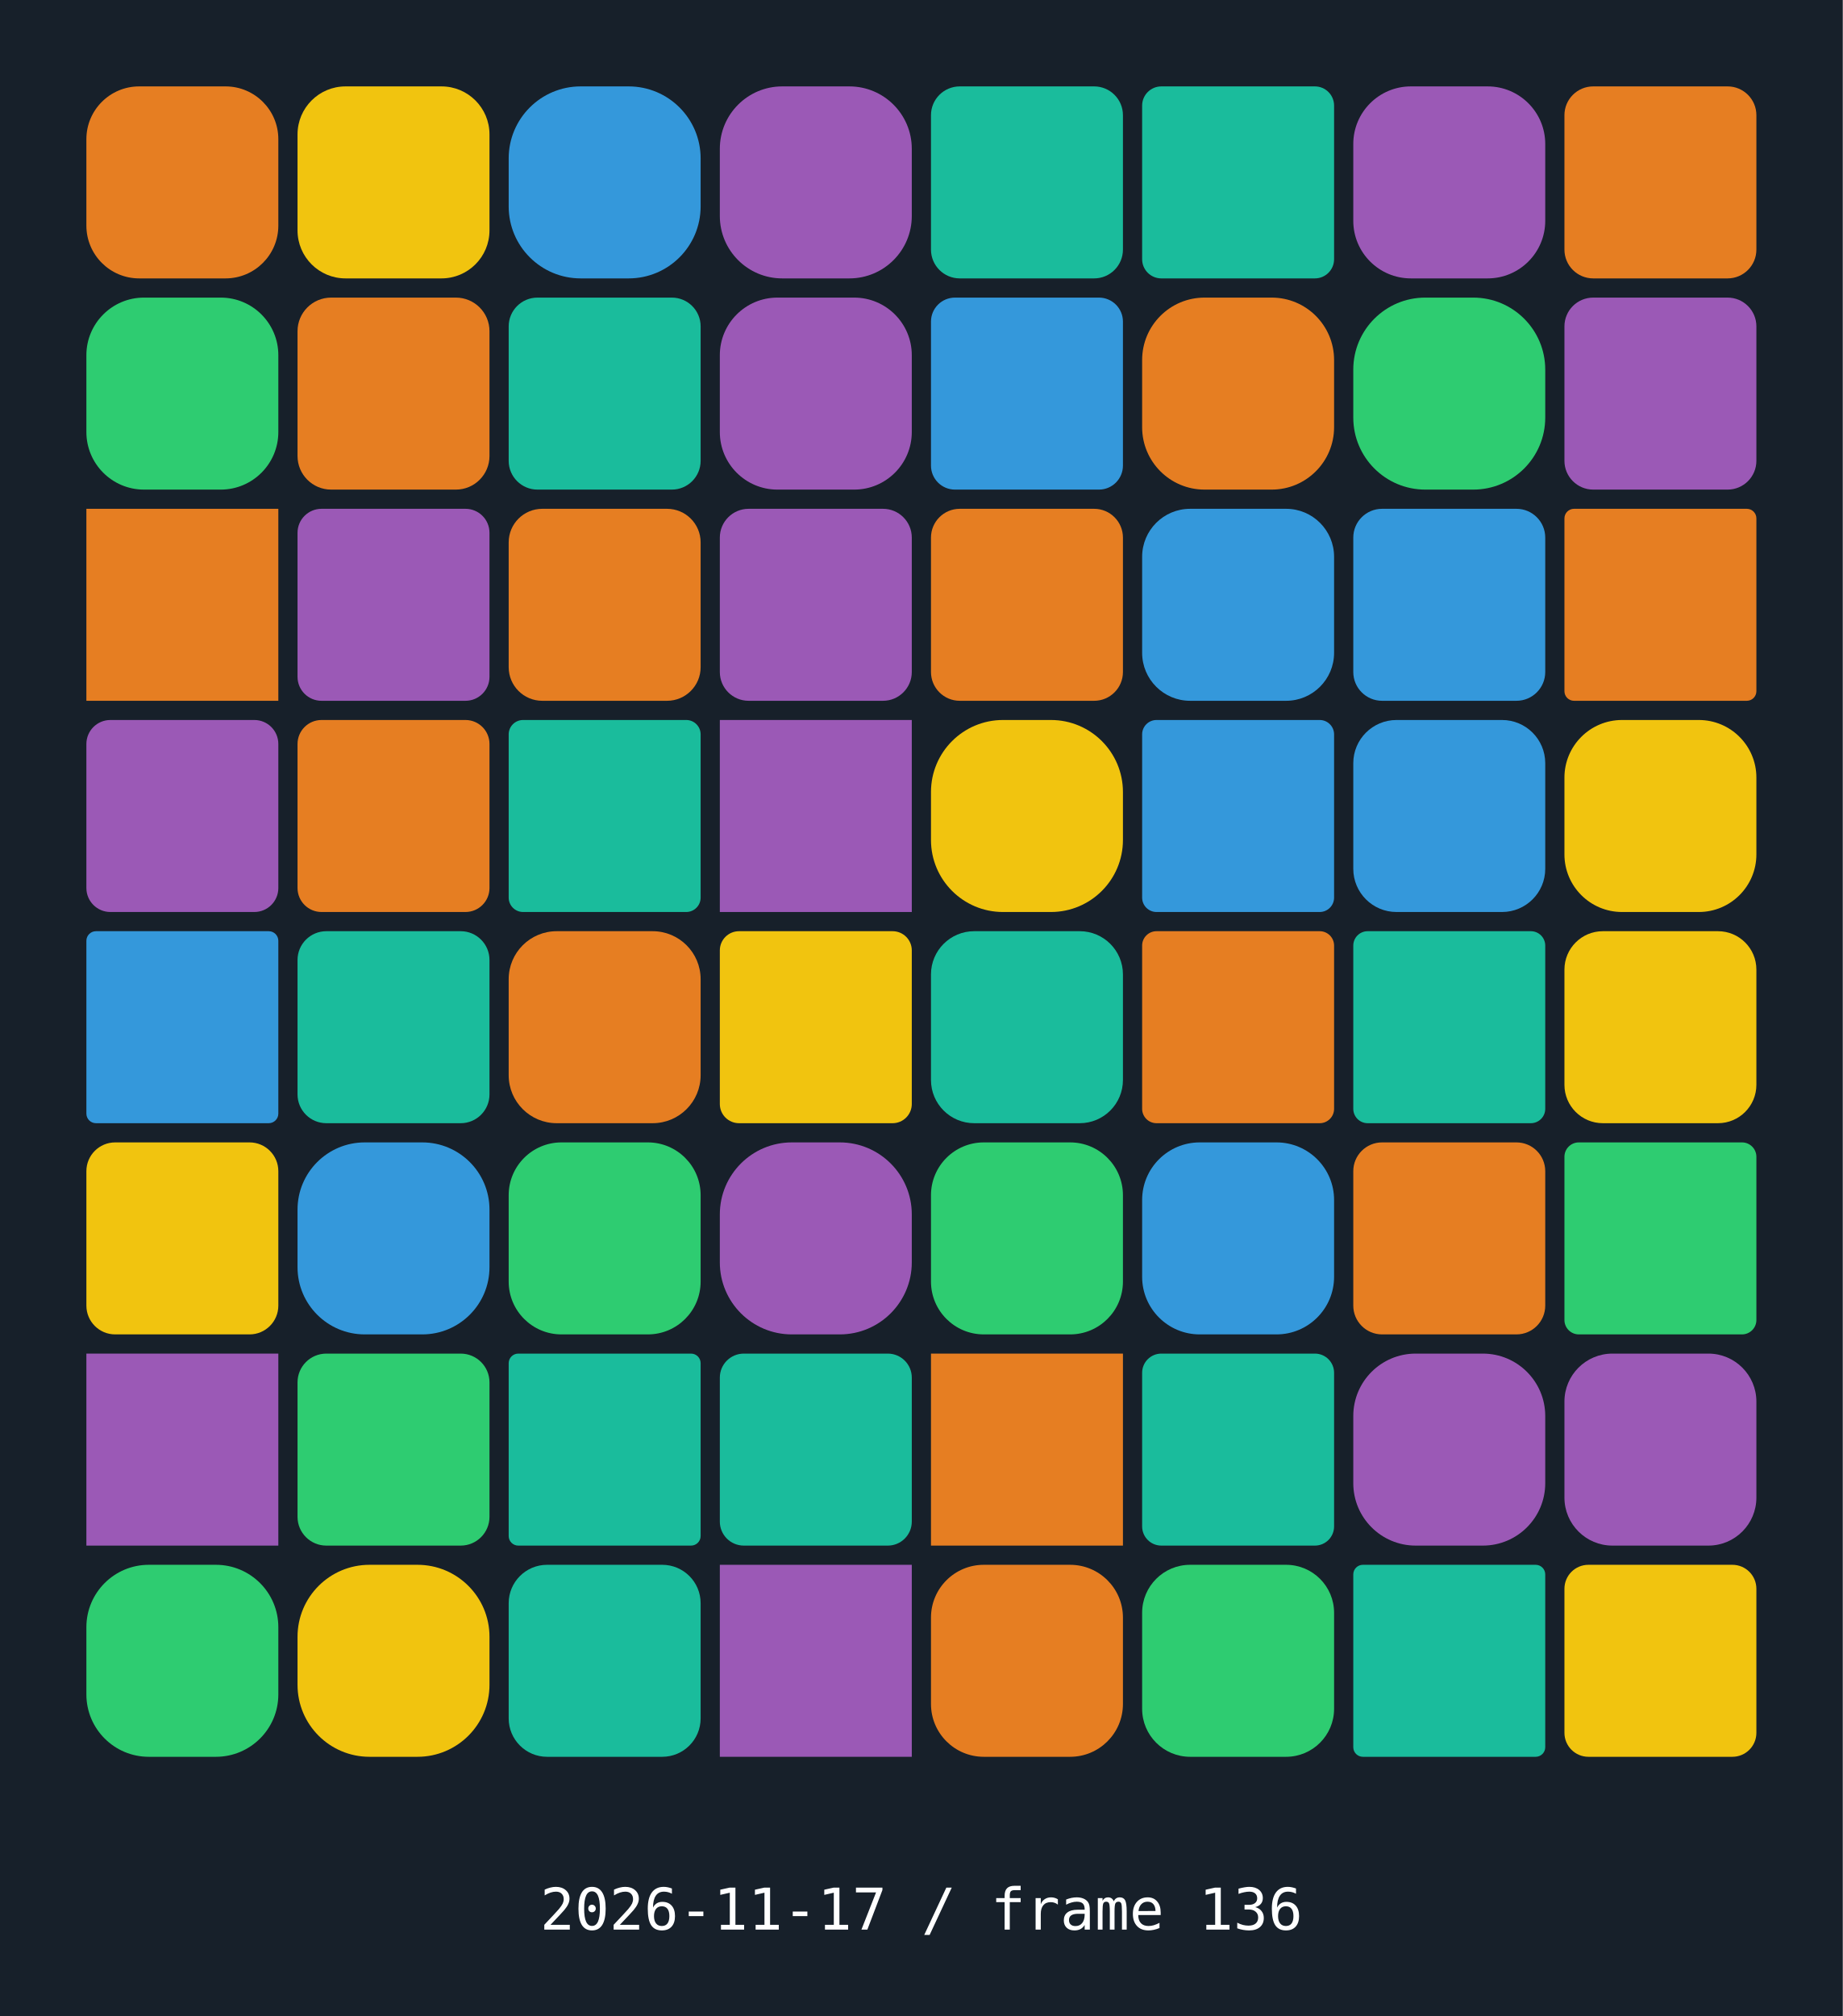
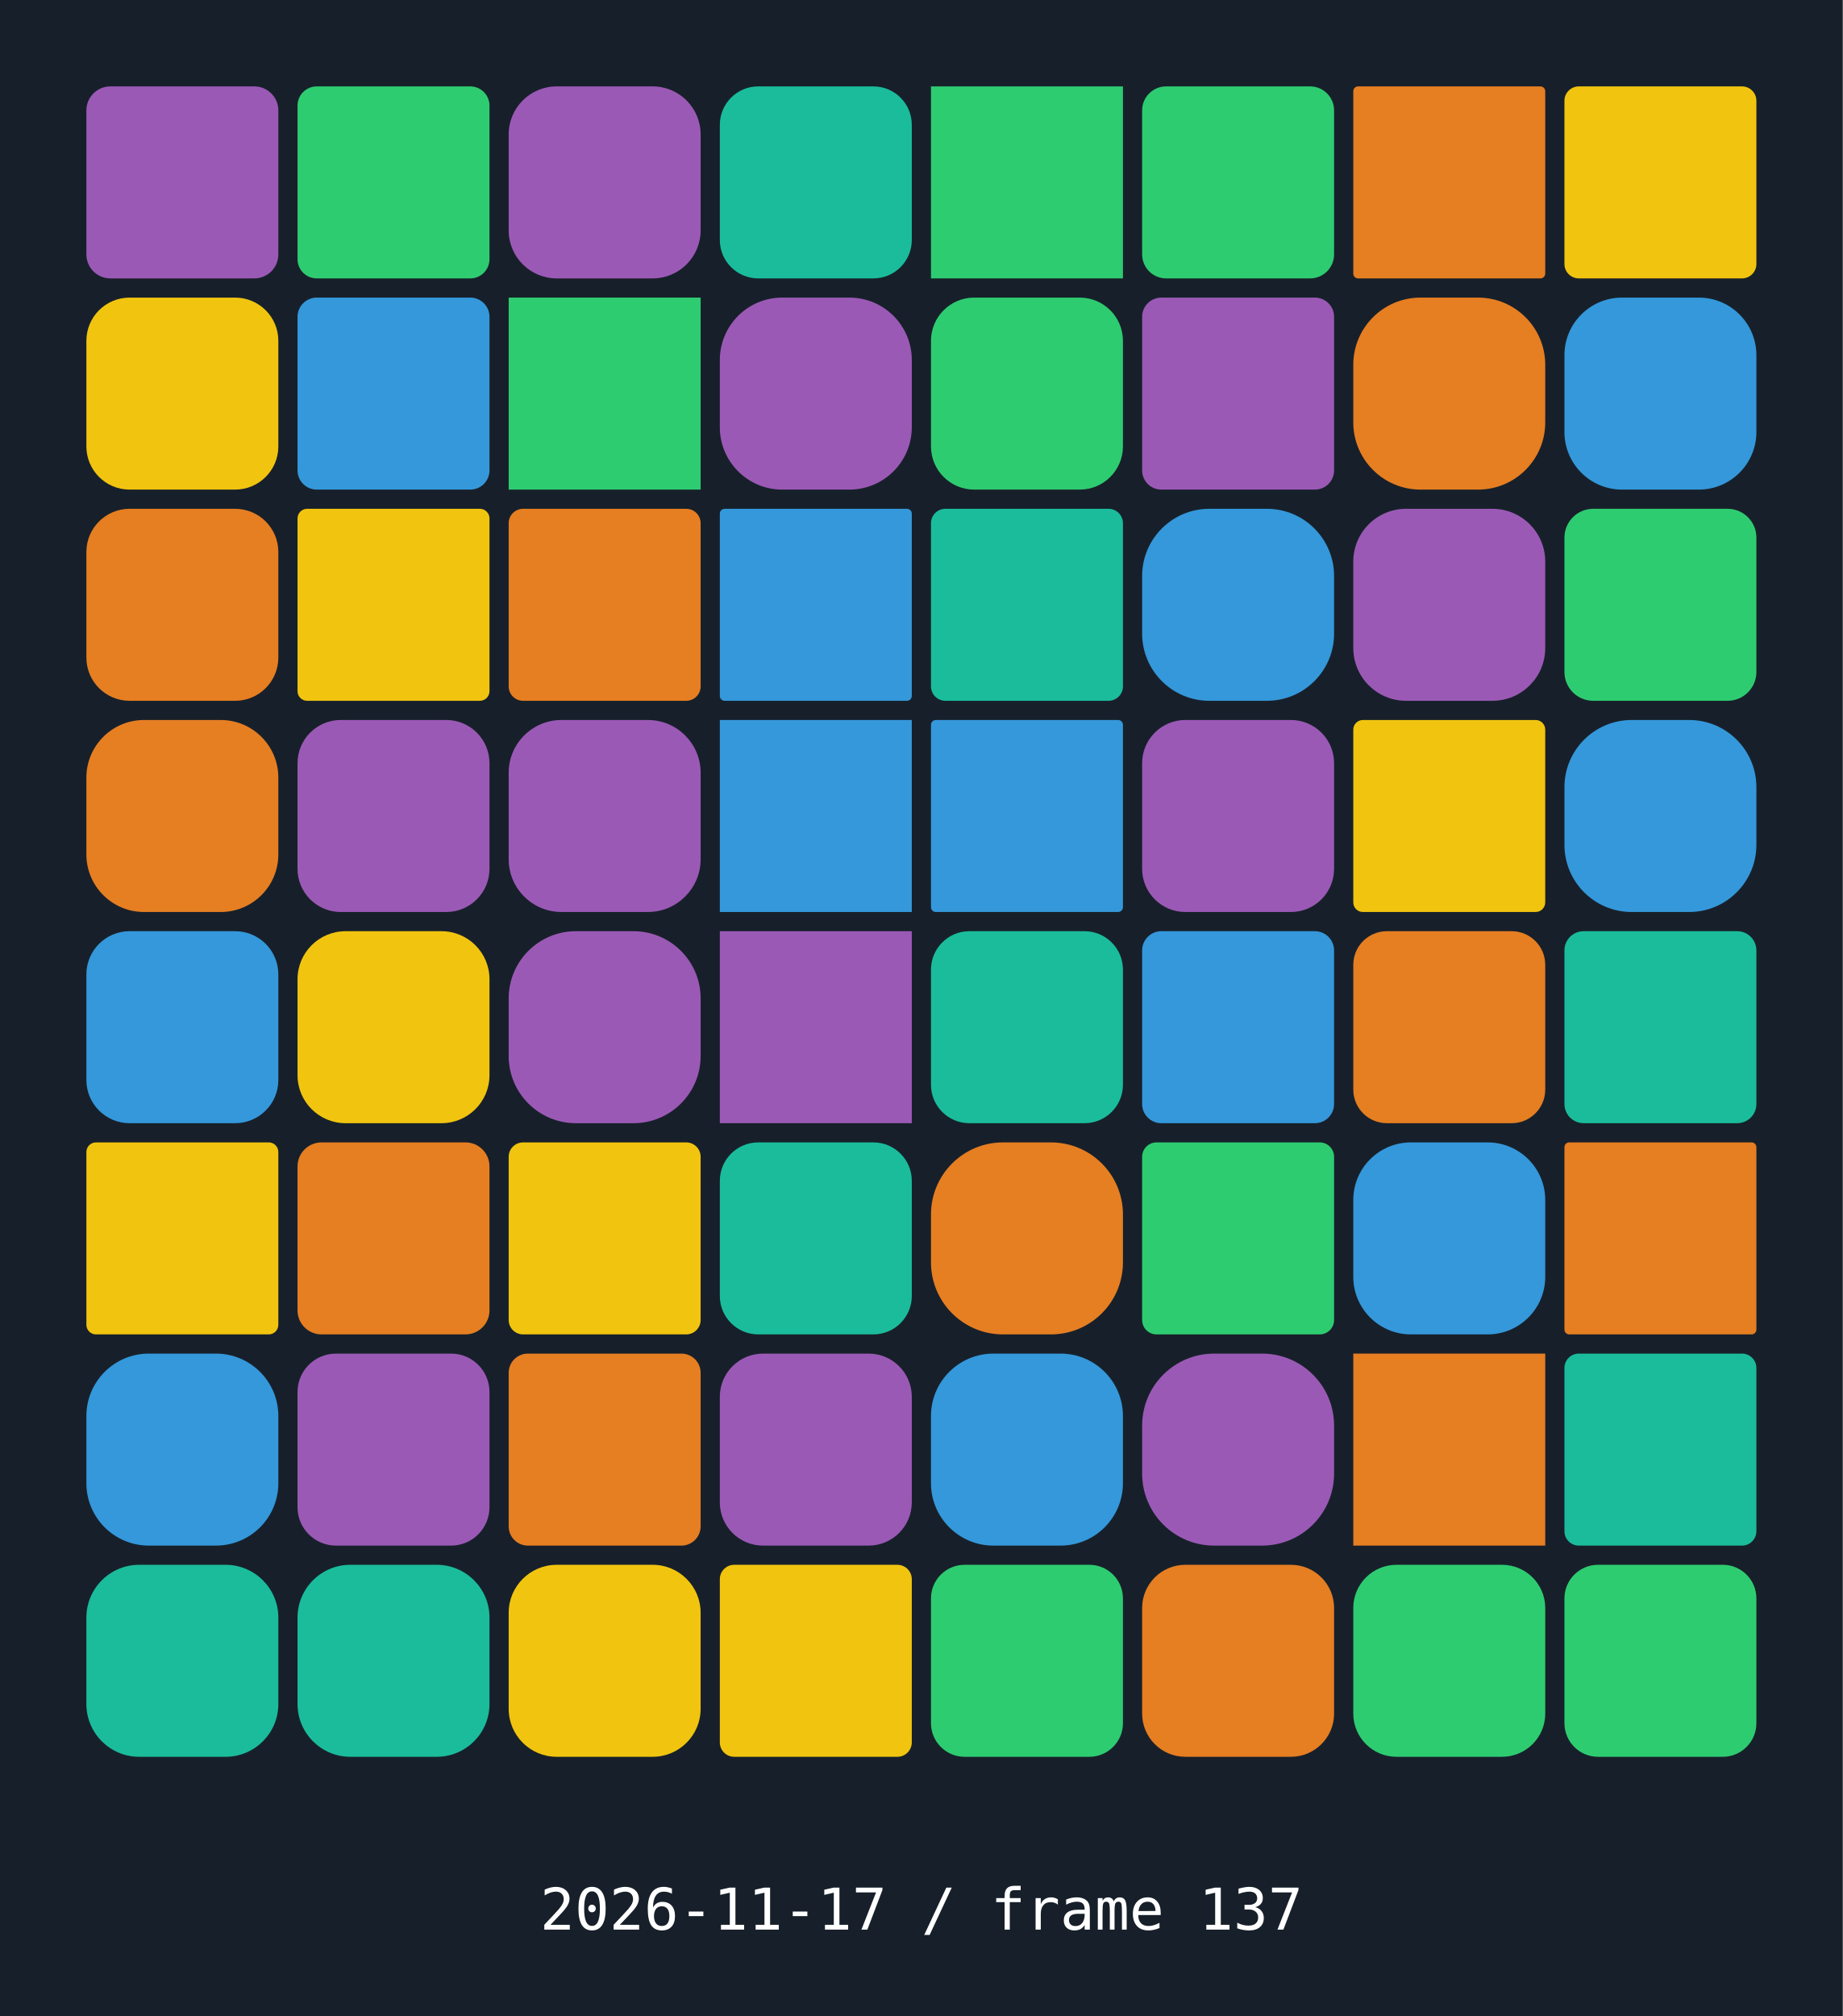
<svg xmlns="http://www.w3.org/2000/svg" width="384" height="420" viewBox="0 0 384 420">
  <rect width="384" height="420" fill="#17202a" />
-   <rect x="18" y="18" width="40" height="40" rx="11" fill="#e67e22" />
-   <rect x="62" y="18" width="40" height="40" rx="10" fill="#f1c40f" />
-   <rect x="106" y="18" width="40" height="40" rx="15" fill="#3498db" />
-   <rect x="150" y="18" width="40" height="40" rx="13" fill="#9b59b6" />
-   <rect x="194" y="18" width="40" height="40" rx="6" fill="#1abc9c" />
-   <rect x="238" y="18" width="40" height="40" rx="4" fill="#1abc9c" />
-   <rect x="282" y="18" width="40" height="40" rx="12" fill="#9b59b6" />
-   <rect x="326" y="18" width="40" height="40" rx="6" fill="#e67e22" />
-   <rect x="18" y="62" width="40" height="40" rx="12" fill="#2ecc71" />
-   <rect x="62" y="62" width="40" height="40" rx="7" fill="#e67e22" />
-   <rect x="106" y="62" width="40" height="40" rx="6" fill="#1abc9c" />
-   <rect x="150" y="62" width="40" height="40" rx="12" fill="#9b59b6" />
-   <rect x="194" y="62" width="40" height="40" rx="5" fill="#3498db" />
-   <rect x="238" y="62" width="40" height="40" rx="13" fill="#e67e22" />
-   <rect x="282" y="62" width="40" height="40" rx="15" fill="#2ecc71" />
-   <rect x="326" y="62" width="40" height="40" rx="6" fill="#9b59b6" />
-   <rect x="18" y="106" width="40" height="40" rx="0" fill="#e67e22" />
-   <rect x="62" y="106" width="40" height="40" rx="5" fill="#9b59b6" />
-   <rect x="106" y="106" width="40" height="40" rx="7" fill="#e67e22" />
-   <rect x="150" y="106" width="40" height="40" rx="6" fill="#9b59b6" />
-   <rect x="194" y="106" width="40" height="40" rx="6" fill="#e67e22" />
-   <rect x="238" y="106" width="40" height="40" rx="10" fill="#3498db" />
-   <rect x="282" y="106" width="40" height="40" rx="6" fill="#3498db" />
-   <rect x="326" y="106" width="40" height="40" rx="2" fill="#e67e22" />
-   <rect x="18" y="150" width="40" height="40" rx="5" fill="#9b59b6" />
-   <rect x="62" y="150" width="40" height="40" rx="5" fill="#e67e22" />
-   <rect x="106" y="150" width="40" height="40" rx="3" fill="#1abc9c" />
-   <rect x="150" y="150" width="40" height="40" rx="0" fill="#9b59b6" />
-   <rect x="194" y="150" width="40" height="40" rx="15" fill="#f1c40f" />
-   <rect x="238" y="150" width="40" height="40" rx="3" fill="#3498db" />
-   <rect x="282" y="150" width="40" height="40" rx="9" fill="#3498db" />
-   <rect x="326" y="150" width="40" height="40" rx="12" fill="#f1c40f" />
-   <rect x="18" y="194" width="40" height="40" rx="2" fill="#3498db" />
-   <rect x="62" y="194" width="40" height="40" rx="6" fill="#1abc9c" />
-   <rect x="106" y="194" width="40" height="40" rx="10" fill="#e67e22" />
-   <rect x="150" y="194" width="40" height="40" rx="4" fill="#f1c40f" />
-   <rect x="194" y="194" width="40" height="40" rx="9" fill="#1abc9c" />
-   <rect x="238" y="194" width="40" height="40" rx="3" fill="#e67e22" />
-   <rect x="282" y="194" width="40" height="40" rx="3" fill="#1abc9c" />
-   <rect x="326" y="194" width="40" height="40" rx="8" fill="#f1c40f" />
-   <rect x="18" y="238" width="40" height="40" rx="6" fill="#f1c40f" />
-   <rect x="62" y="238" width="40" height="40" rx="14" fill="#3498db" />
-   <rect x="106" y="238" width="40" height="40" rx="11" fill="#2ecc71" />
-   <rect x="150" y="238" width="40" height="40" rx="15" fill="#9b59b6" />
-   <rect x="194" y="238" width="40" height="40" rx="11" fill="#2ecc71" />
-   <rect x="238" y="238" width="40" height="40" rx="12" fill="#3498db" />
-   <rect x="282" y="238" width="40" height="40" rx="6" fill="#e67e22" />
-   <rect x="326" y="238" width="40" height="40" rx="3" fill="#2ecc71" />
-   <rect x="18" y="282" width="40" height="40" rx="0" fill="#9b59b6" />
-   <rect x="62" y="282" width="40" height="40" rx="6" fill="#2ecc71" />
-   <rect x="106" y="282" width="40" height="40" rx="2" fill="#1abc9c" />
-   <rect x="150" y="282" width="40" height="40" rx="5" fill="#1abc9c" />
-   <rect x="194" y="282" width="40" height="40" rx="0" fill="#e67e22" />
-   <rect x="238" y="282" width="40" height="40" rx="4" fill="#1abc9c" />
-   <rect x="282" y="282" width="40" height="40" rx="13" fill="#9b59b6" />
-   <rect x="326" y="282" width="40" height="40" rx="10" fill="#9b59b6" />
-   <rect x="18" y="326" width="40" height="40" rx="13" fill="#2ecc71" />
-   <rect x="62" y="326" width="40" height="40" rx="15" fill="#f1c40f" />
-   <rect x="106" y="326" width="40" height="40" rx="8" fill="#1abc9c" />
-   <rect x="150" y="326" width="40" height="40" rx="0" fill="#9b59b6" />
-   <rect x="194" y="326" width="40" height="40" rx="11" fill="#e67e22" />
-   <rect x="238" y="326" width="40" height="40" rx="10" fill="#2ecc71" />
-   <rect x="282" y="326" width="40" height="40" rx="2" fill="#1abc9c" />
-   <rect x="326" y="326" width="40" height="40" rx="5" fill="#f1c40f" />
-   <text x="192" y="402" text-anchor="middle" fill="#ffffff" font-family="monospace">2026-11-17 / frame 136</text>
+   <rect x="18" y="18" width="40" height="40" rx="5" fill="#9b59b6" />
+   <rect x="62" y="18" width="40" height="40" rx="4" fill="#2ecc71" />
+   <rect x="106" y="18" width="40" height="40" rx="10" fill="#9b59b6" />
+   <rect x="150" y="18" width="40" height="40" rx="8" fill="#1abc9c" />
+   <rect x="194" y="18" width="40" height="40" rx="0" fill="#2ecc71" />
+   <rect x="238" y="18" width="40" height="40" rx="5" fill="#2ecc71" />
+   <rect x="282" y="18" width="40" height="40" rx="1" fill="#e67e22" />
+   <rect x="326" y="18" width="40" height="40" rx="3" fill="#f1c40f" />
+   <rect x="18" y="62" width="40" height="40" rx="9" fill="#f1c40f" />
+   <rect x="62" y="62" width="40" height="40" rx="4" fill="#3498db" />
+   <rect x="106" y="62" width="40" height="40" rx="0" fill="#2ecc71" />
+   <rect x="150" y="62" width="40" height="40" rx="13" fill="#9b59b6" />
+   <rect x="194" y="62" width="40" height="40" rx="9" fill="#2ecc71" />
+   <rect x="238" y="62" width="40" height="40" rx="4" fill="#9b59b6" />
+   <rect x="282" y="62" width="40" height="40" rx="14" fill="#e67e22" />
+   <rect x="326" y="62" width="40" height="40" rx="12" fill="#3498db" />
+   <rect x="18" y="106" width="40" height="40" rx="9" fill="#e67e22" />
+   <rect x="62" y="106" width="40" height="40" rx="2" fill="#f1c40f" />
+   <rect x="106" y="106" width="40" height="40" rx="3" fill="#e67e22" />
+   <rect x="150" y="106" width="40" height="40" rx="1" fill="#3498db" />
+   <rect x="194" y="106" width="40" height="40" rx="3" fill="#1abc9c" />
+   <rect x="238" y="106" width="40" height="40" rx="14" fill="#3498db" />
+   <rect x="282" y="106" width="40" height="40" rx="11" fill="#9b59b6" />
+   <rect x="326" y="106" width="40" height="40" rx="6" fill="#2ecc71" />
+   <rect x="18" y="150" width="40" height="40" rx="12" fill="#e67e22" />
+   <rect x="62" y="150" width="40" height="40" rx="9" fill="#9b59b6" />
+   <rect x="106" y="150" width="40" height="40" rx="11" fill="#9b59b6" />
+   <rect x="150" y="150" width="40" height="40" rx="0" fill="#3498db" />
+   <rect x="194" y="150" width="40" height="40" rx="1" fill="#3498db" />
+   <rect x="238" y="150" width="40" height="40" rx="9" fill="#9b59b6" />
+   <rect x="282" y="150" width="40" height="40" rx="2" fill="#f1c40f" />
+   <rect x="326" y="150" width="40" height="40" rx="14" fill="#3498db" />
+   <rect x="18" y="194" width="40" height="40" rx="9" fill="#3498db" />
+   <rect x="62" y="194" width="40" height="40" rx="10" fill="#f1c40f" />
+   <rect x="106" y="194" width="40" height="40" rx="14" fill="#9b59b6" />
+   <rect x="150" y="194" width="40" height="40" rx="0" fill="#9b59b6" />
+   <rect x="194" y="194" width="40" height="40" rx="8" fill="#1abc9c" />
+   <rect x="238" y="194" width="40" height="40" rx="4" fill="#3498db" />
+   <rect x="282" y="194" width="40" height="40" rx="7" fill="#e67e22" />
+   <rect x="326" y="194" width="40" height="40" rx="4" fill="#1abc9c" />
+   <rect x="18" y="238" width="40" height="40" rx="2" fill="#f1c40f" />
+   <rect x="62" y="238" width="40" height="40" rx="5" fill="#e67e22" />
+   <rect x="106" y="238" width="40" height="40" rx="3" fill="#f1c40f" />
+   <rect x="150" y="238" width="40" height="40" rx="8" fill="#1abc9c" />
+   <rect x="194" y="238" width="40" height="40" rx="15" fill="#e67e22" />
+   <rect x="238" y="238" width="40" height="40" rx="3" fill="#2ecc71" />
+   <rect x="282" y="238" width="40" height="40" rx="12" fill="#3498db" />
+   <rect x="326" y="238" width="40" height="40" rx="1" fill="#e67e22" />
+   <rect x="18" y="282" width="40" height="40" rx="13" fill="#3498db" />
+   <rect x="62" y="282" width="40" height="40" rx="8" fill="#9b59b6" />
+   <rect x="106" y="282" width="40" height="40" rx="4" fill="#e67e22" />
+   <rect x="150" y="282" width="40" height="40" rx="9" fill="#9b59b6" />
+   <rect x="194" y="282" width="40" height="40" rx="13" fill="#3498db" />
+   <rect x="238" y="282" width="40" height="40" rx="15" fill="#9b59b6" />
+   <rect x="282" y="282" width="40" height="40" rx="0" fill="#e67e22" />
+   <rect x="326" y="282" width="40" height="40" rx="3" fill="#1abc9c" />
+   <rect x="18" y="326" width="40" height="40" rx="11" fill="#1abc9c" />
+   <rect x="62" y="326" width="40" height="40" rx="11" fill="#1abc9c" />
+   <rect x="106" y="326" width="40" height="40" rx="10" fill="#f1c40f" />
+   <rect x="150" y="326" width="40" height="40" rx="3" fill="#f1c40f" />
+   <rect x="194" y="326" width="40" height="40" rx="7" fill="#2ecc71" />
+   <rect x="238" y="326" width="40" height="40" rx="9" fill="#e67e22" />
+   <rect x="282" y="326" width="40" height="40" rx="9" fill="#2ecc71" />
+   <rect x="326" y="326" width="40" height="40" rx="7" fill="#2ecc71" />
+   <text x="192" y="402" text-anchor="middle" fill="#ffffff" font-family="monospace">2026-11-17 / frame 137</text>
</svg>
